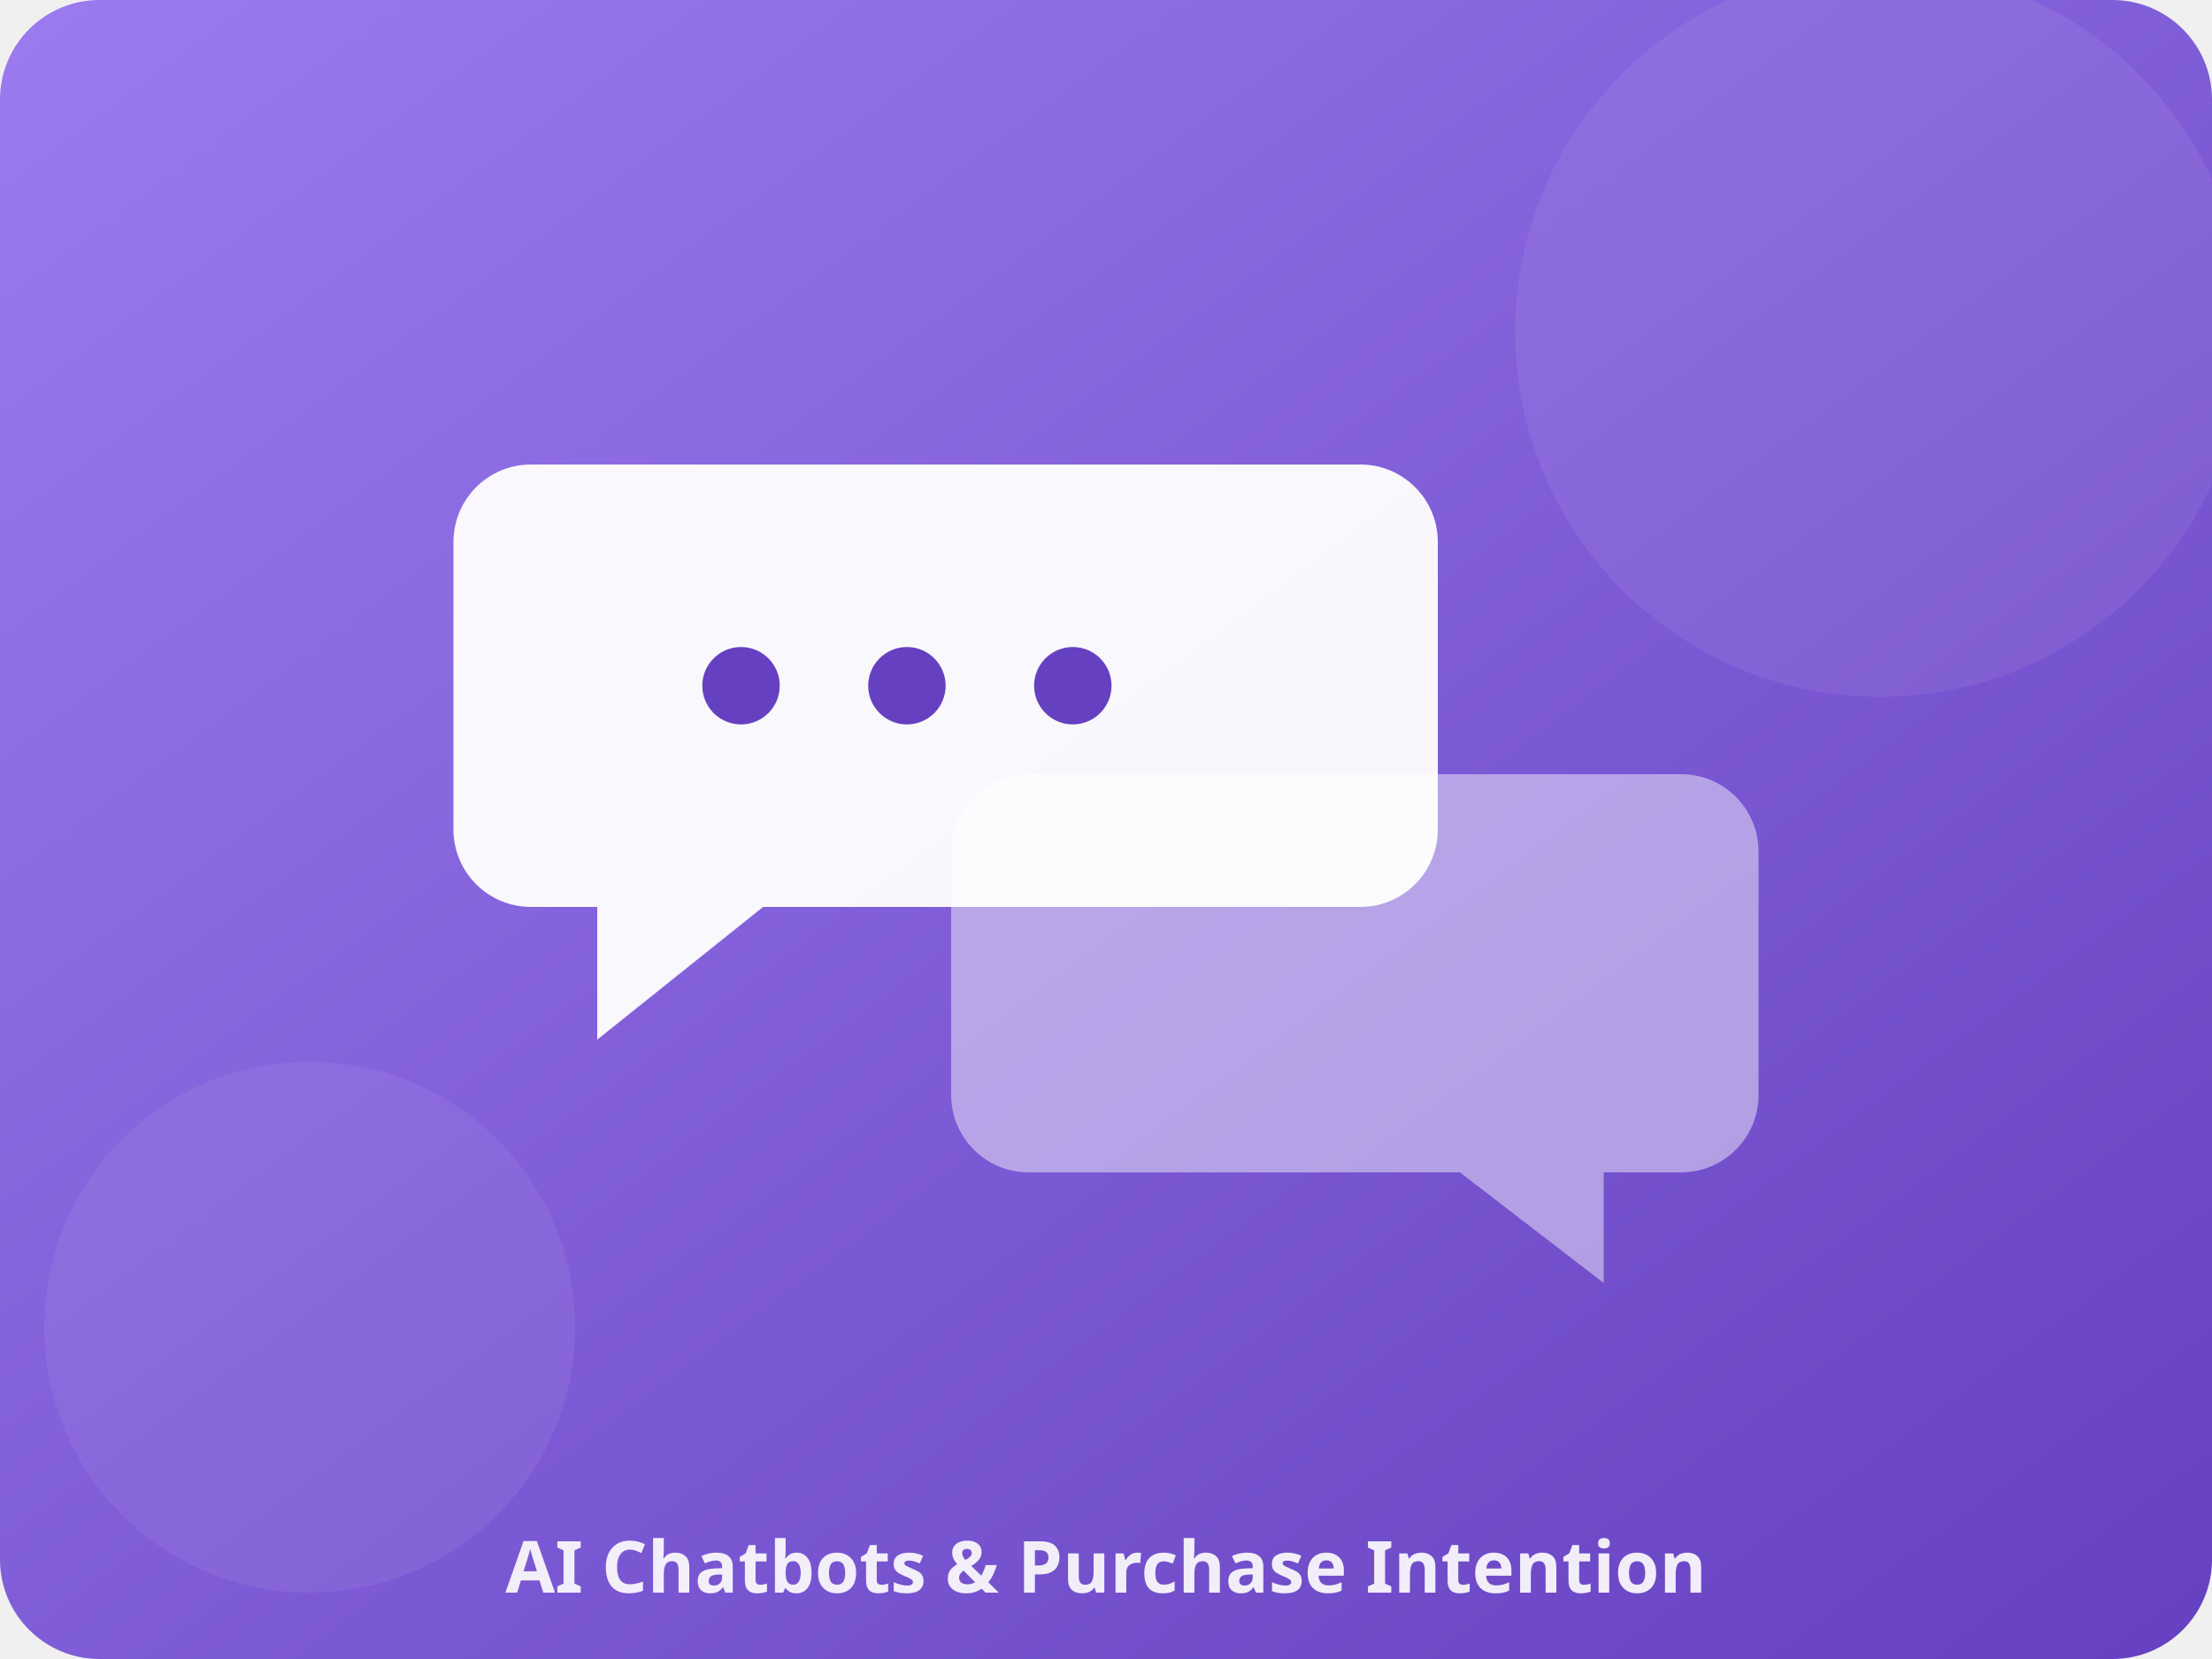
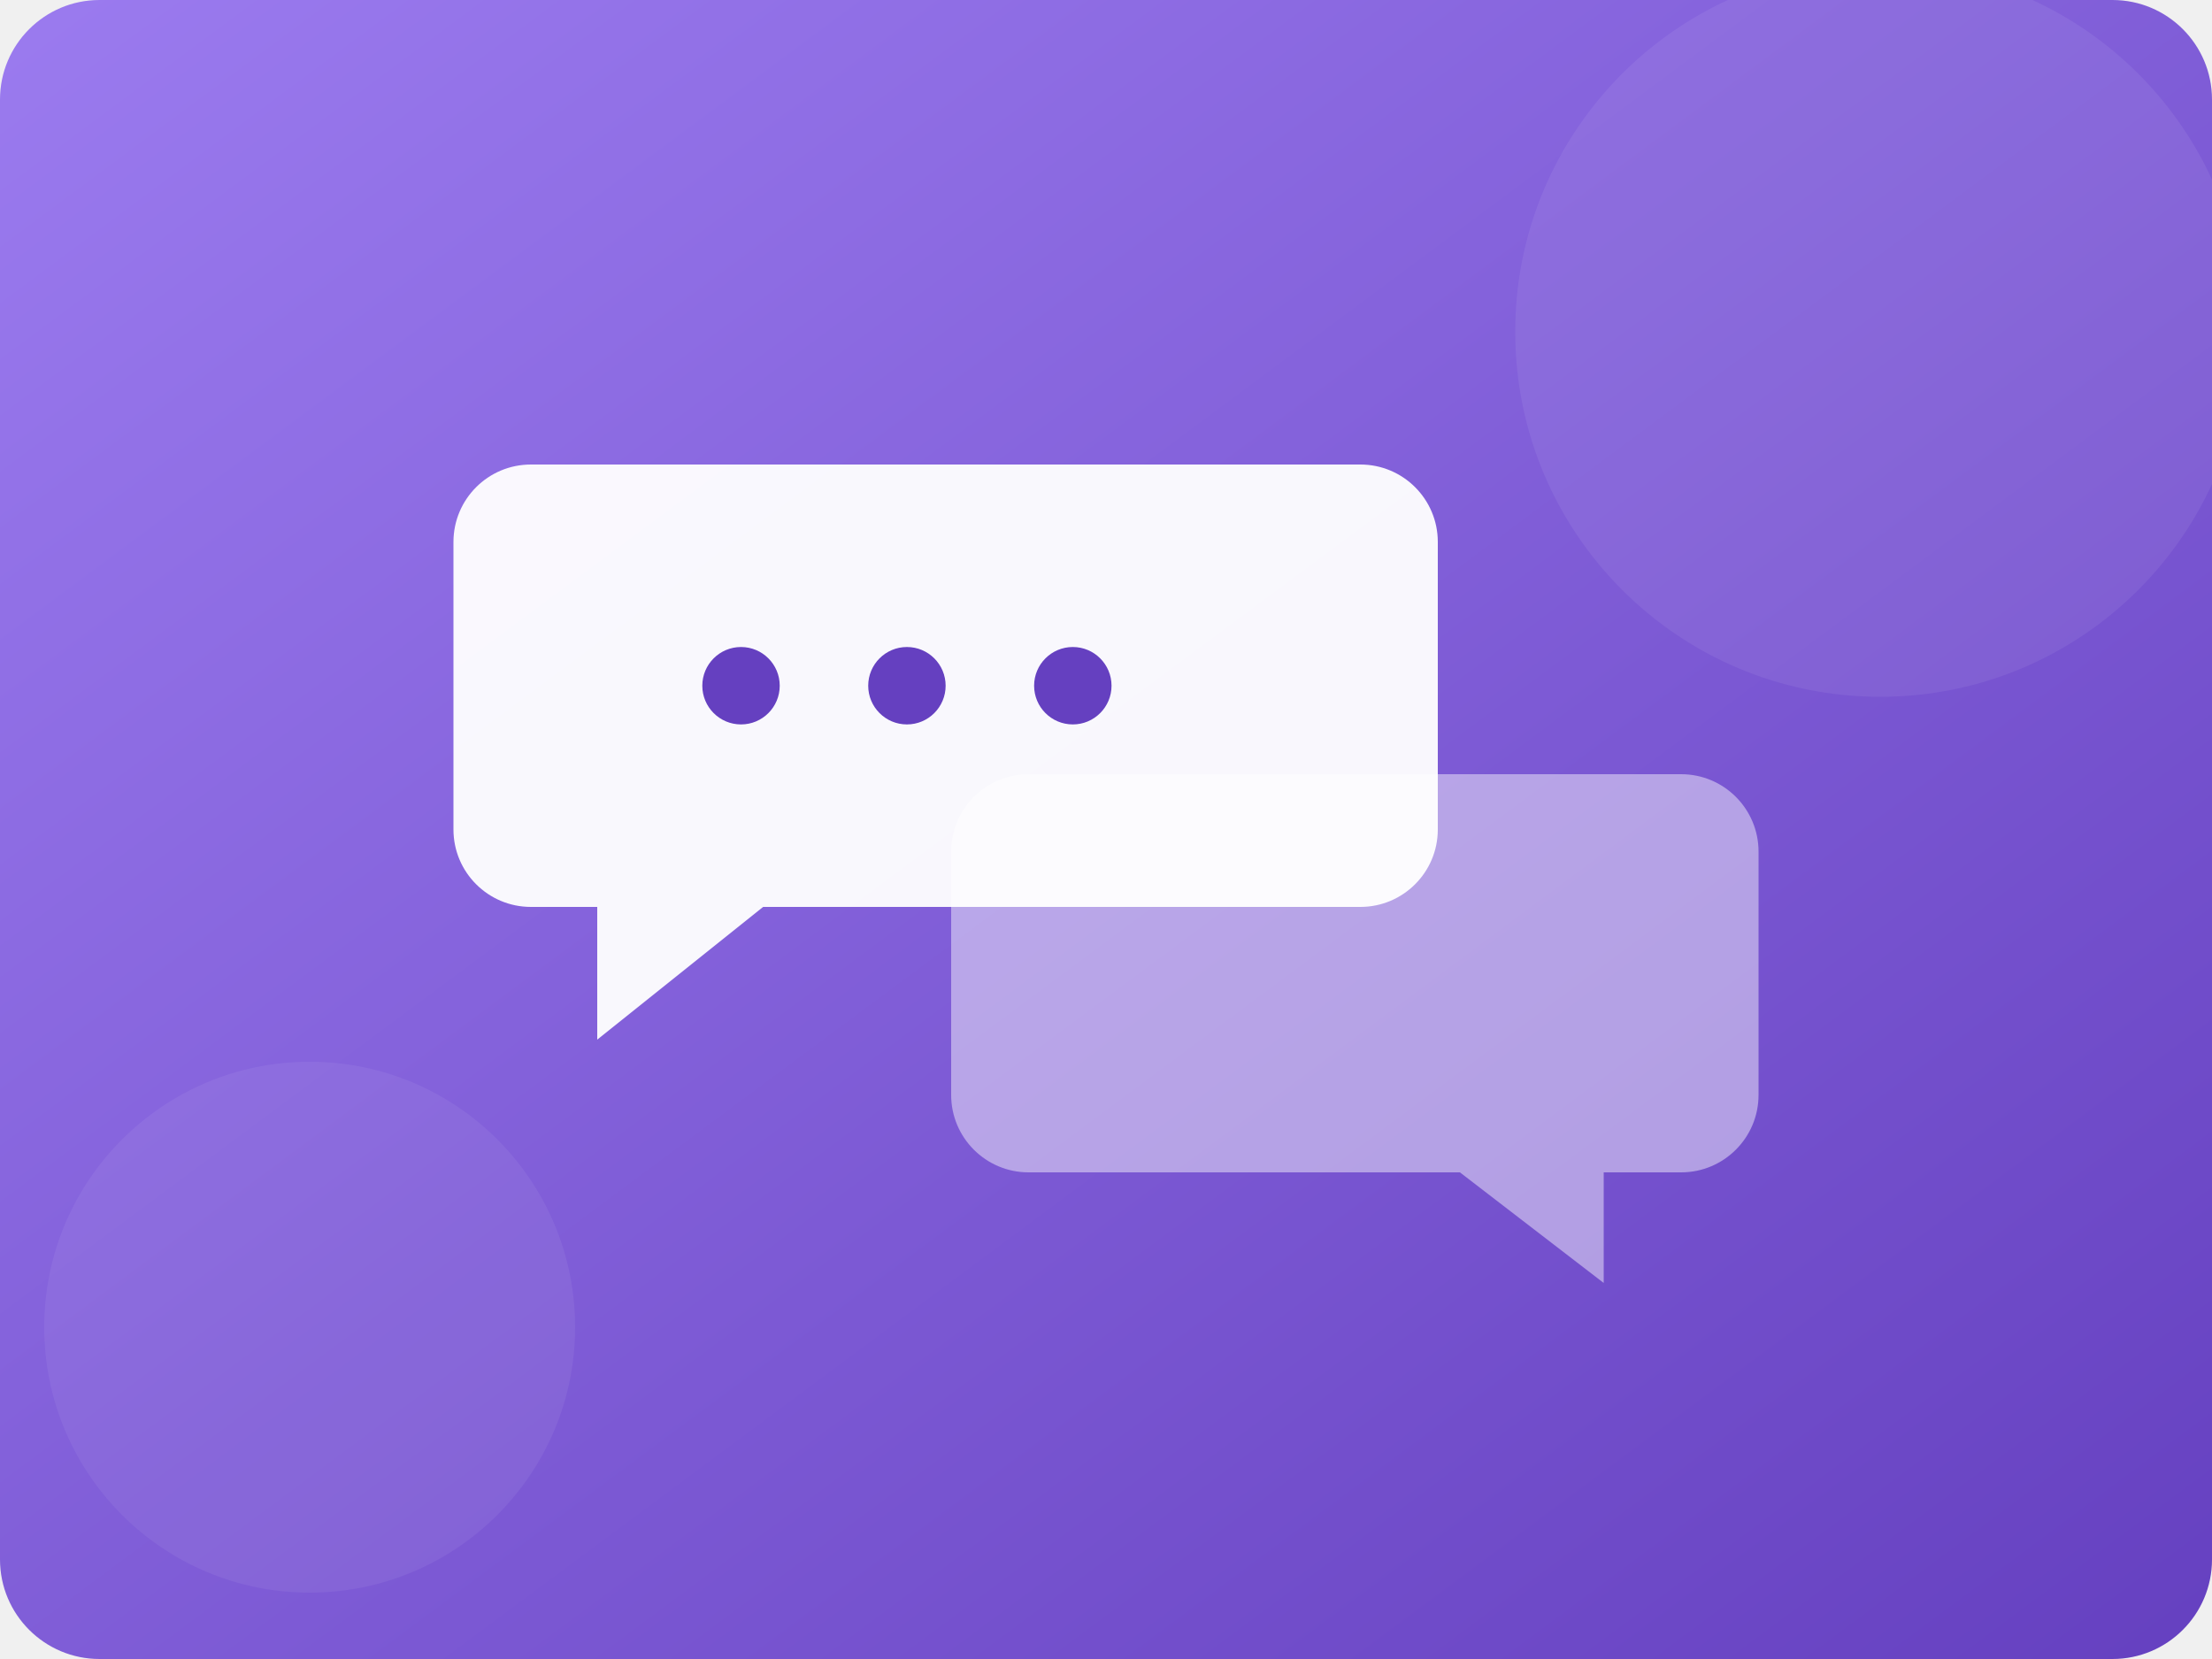
<svg xmlns="http://www.w3.org/2000/svg" viewBox="0 0 400 300" width="400" height="300" role="img" aria-label="AI chatbots research">
  <defs>
    <linearGradient id="g3" x1="0" y1="0" x2="1" y2="1">
      <stop offset="0%" stop-color="#9B7BEF" />
      <stop offset="100%" stop-color="#6540C0" />
    </linearGradient>
  </defs>
  <rect width="400" height="300" rx="18" fill="url(#g3)" />
  <circle cx="340" cy="60" r="66" fill="#fff" opacity=".07" />
  <circle cx="56" cy="240" r="48" fill="#fff" opacity=".06" />
  <g fill="#fff">
    <path d="M96 84 h150 a14 14 0 0 1 14 14 v52 a14 14 0 0 1 -14 14 h-108 l-30 24 v-24 h-12 a14 14 0 0 1 -14 -14 v-52 a14 14 0 0 1 14 -14 z" opacity=".95" />
    <path d="M186 140 h118 a14 14 0 0 1 14 14 v44 a14 14 0 0 1 -14 14 h-14 v20 l-26 -20 h-78 a14 14 0 0 1 -14 -14 v-44 a14 14 0 0 1 14 -14 z" opacity=".45" />
  </g>
  <g fill="#6540C0">
    <circle cx="134" cy="124" r="7" />
    <circle cx="164" cy="124" r="7" />
    <circle cx="194" cy="124" r="7" />
  </g>
-   <text x="200" y="288" font-family="Poppins,Segoe UI,sans-serif" font-size="13" font-weight="600" fill="#fff" text-anchor="middle" opacity=".9">AI Chatbots &amp; Purchase Intention</text>
</svg>
